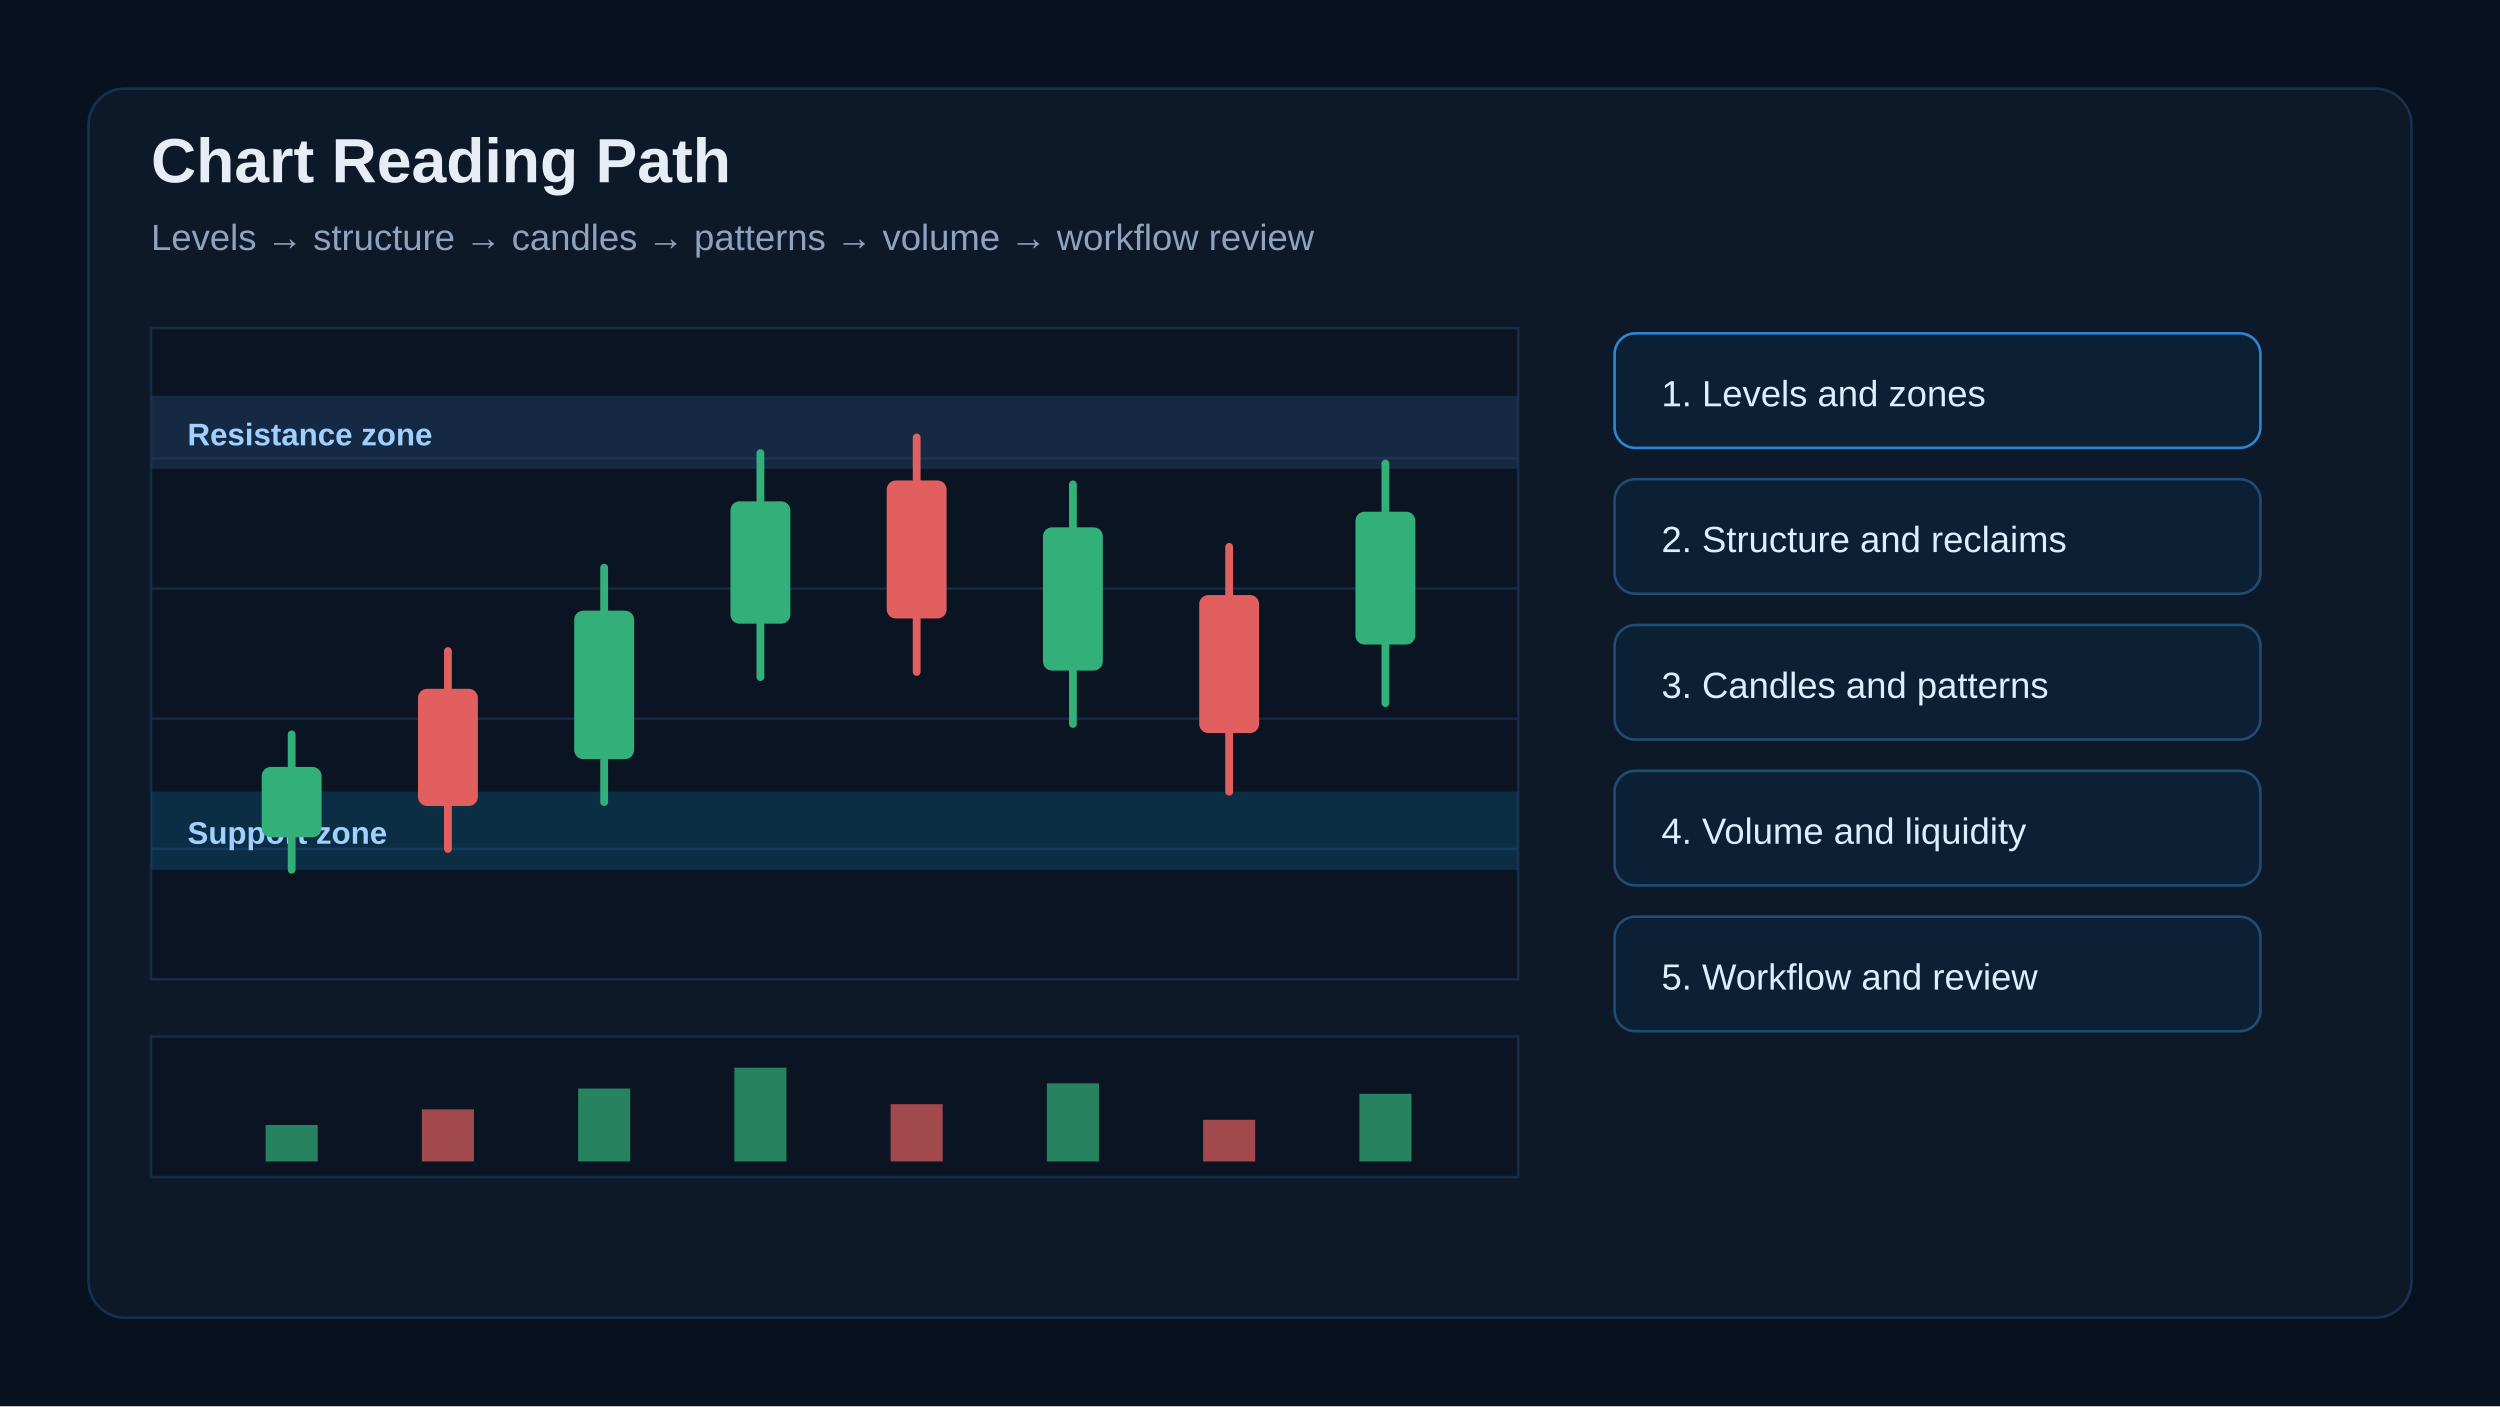
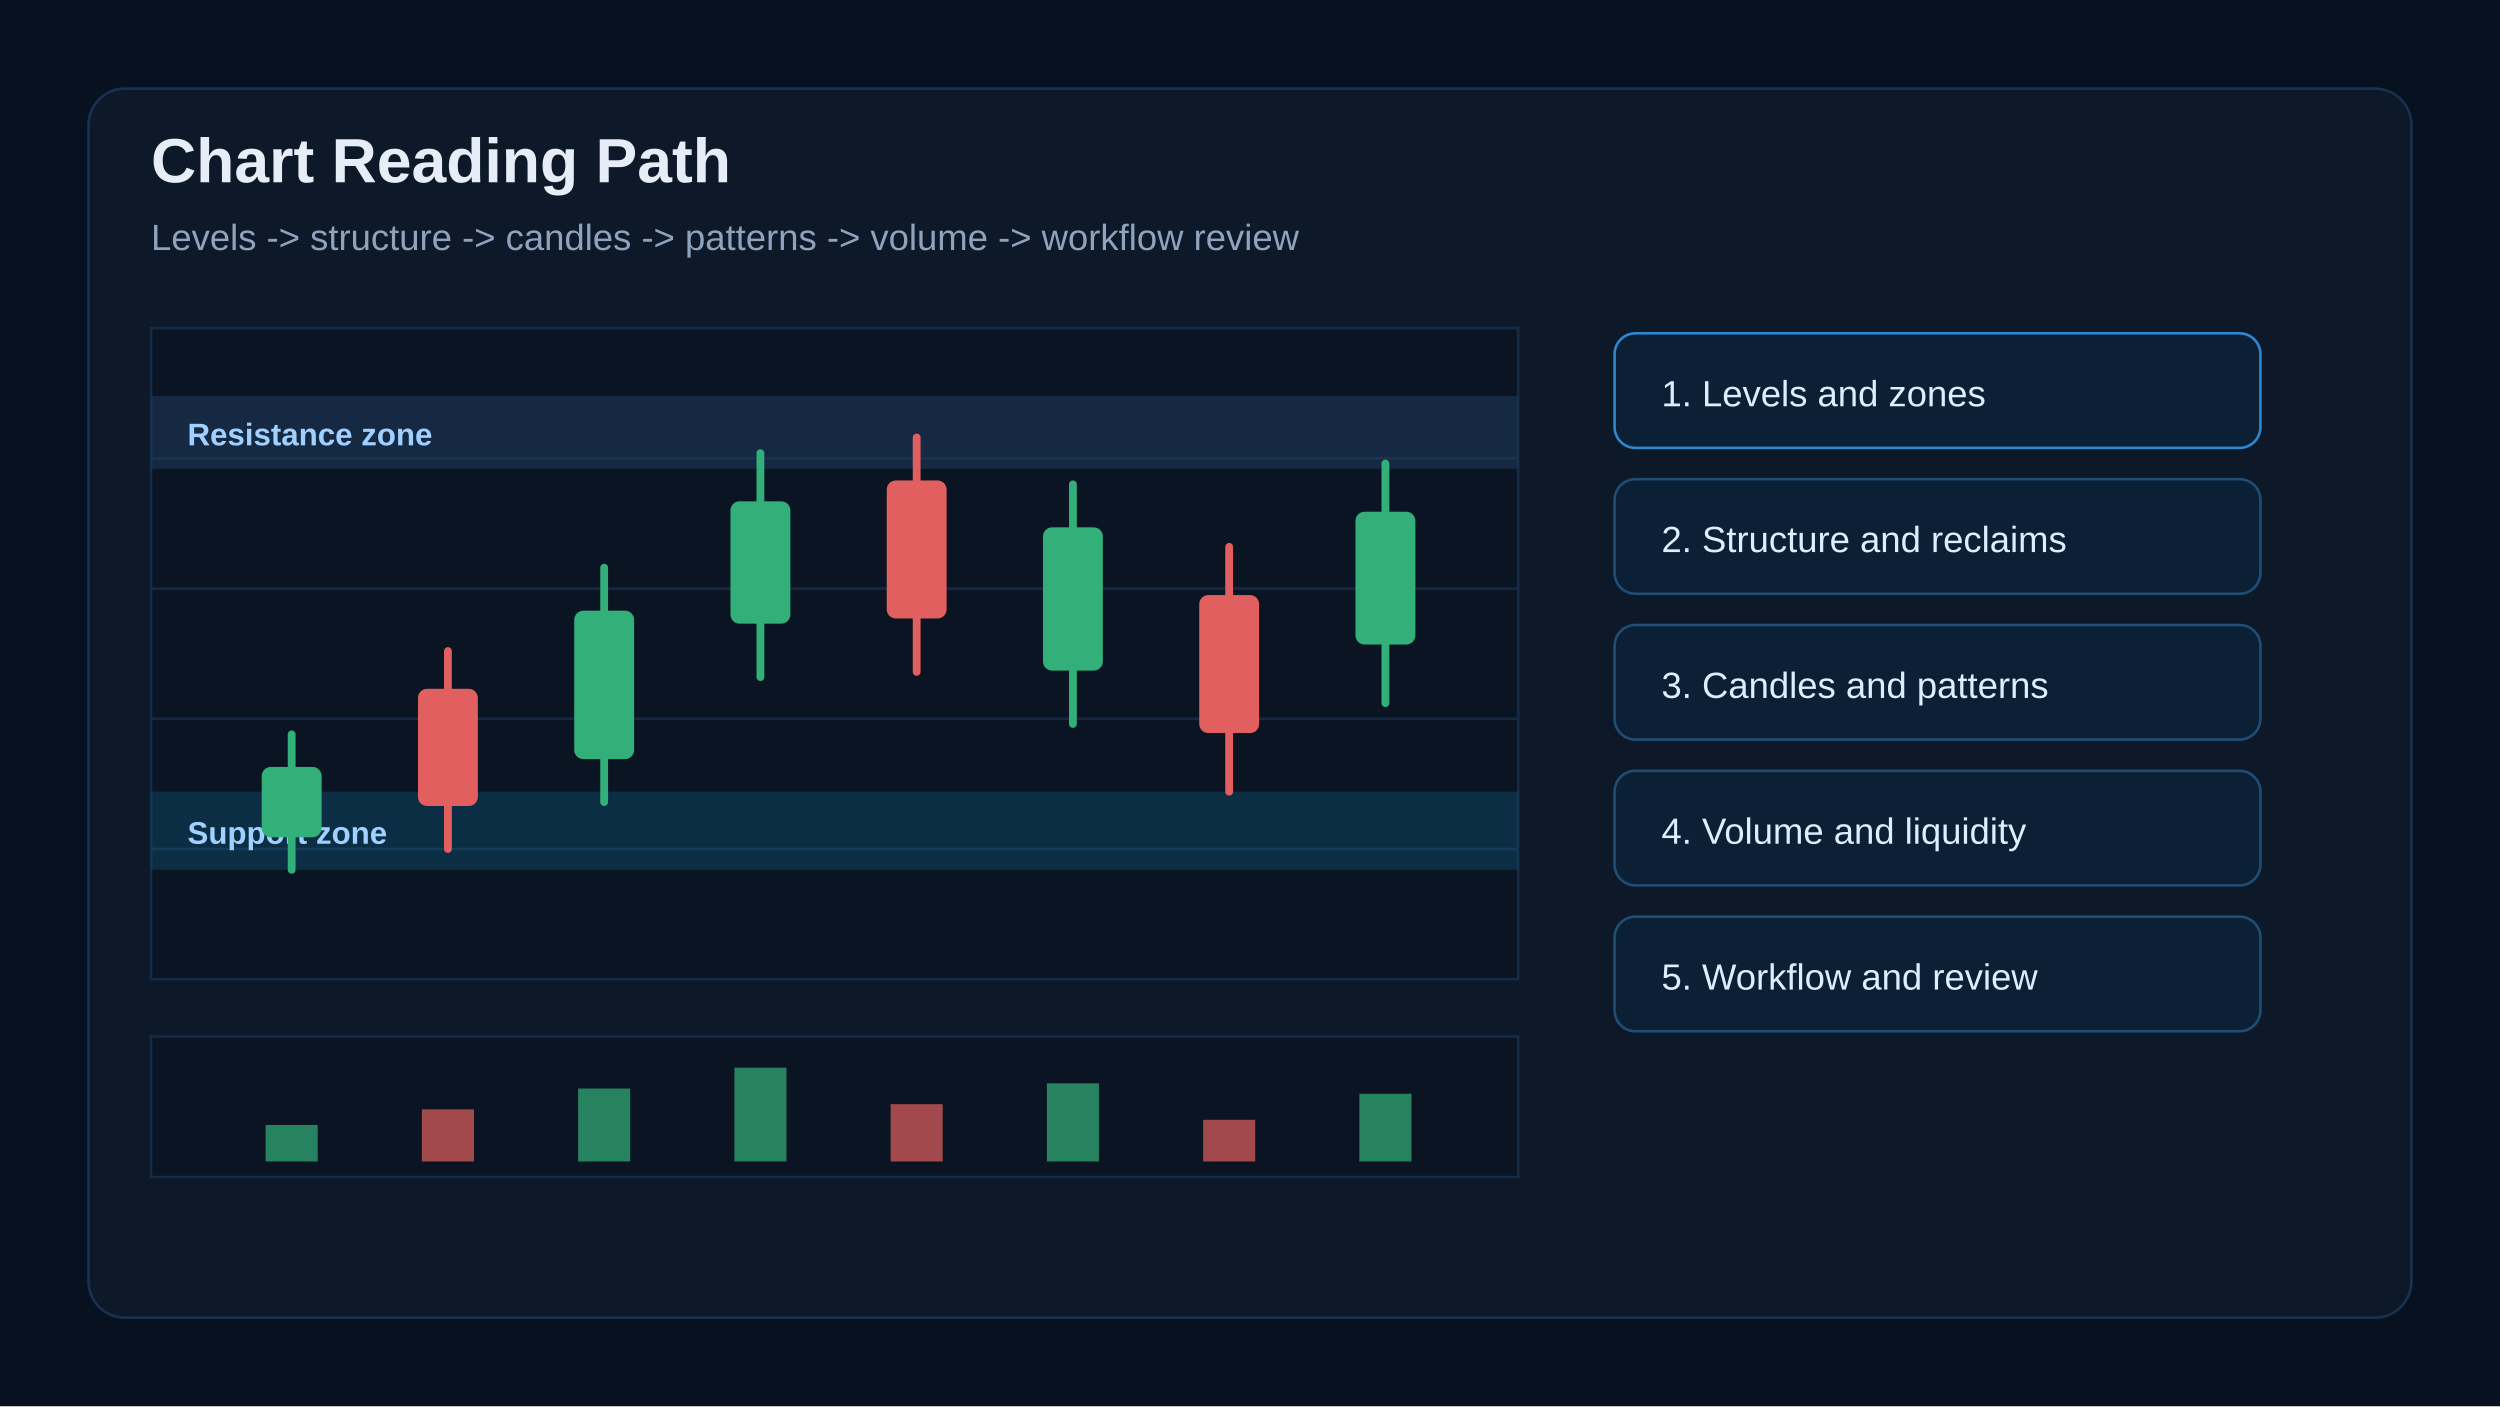
<svg xmlns="http://www.w3.org/2000/svg" width="960" height="540" viewBox="0 0 960 540" role="img" aria-labelledby="title desc">
  <rect width="960" height="540" fill="#07111f" />
  <rect x="34" y="34" width="892" height="472" rx="14" fill="#0d1828" stroke="#18314f" />
  <text x="58" y="70" fill="#e6edf7" font-family="Arial, sans-serif" font-size="24" font-weight="700">Chart Reading Path</text>
-   <text x="58" y="96" fill="#8fa3bd" font-family="Arial, sans-serif" font-size="14">Levels → structure → candles → patterns → volume → workflow review</text>
+   <text x="58" y="96" fill="#8fa3bd" font-family="Arial, sans-serif" font-size="14">Levels -&gt; structure -&gt; candles -&gt; patterns -&gt; volume -&gt; workflow review</text>
  <rect x="58" y="126" width="525" height="250" fill="#0a1422" stroke="#152b46" />
  <g stroke="#162943">
    <line x1="58" y1="176" x2="583" y2="176" />
    <line x1="58" y1="226" x2="583" y2="226" />
    <line x1="58" y1="276" x2="583" y2="276" />
    <line x1="58" y1="326" x2="583" y2="326" />
  </g>
  <rect x="58" y="152" width="525" height="28" fill="#1d3d5d" opacity=".55" />
  <rect x="58" y="304" width="525" height="30" fill="#0f5f86" opacity=".35" />
  <text x="72" y="171" fill="#9fd0ff" font-family="Arial, sans-serif" font-size="12" font-weight="700">Resistance zone</text>
  <text x="72" y="324" fill="#9fd0ff" font-family="Arial, sans-serif" font-size="12" font-weight="700">Support zone</text>
  <g stroke-linecap="round" stroke-width="3">
    <g stroke="#33b07a" fill="#33b07a">
      <line x1="112" y1="282" x2="112" y2="334" />
      <rect x="102" y="296" width="20" height="24" rx="2" />
    </g>
    <g stroke="#e25f5f" fill="#e25f5f">
      <line x1="172" y1="250" x2="172" y2="326" />
      <rect x="162" y="266" width="20" height="42" rx="2" />
    </g>
    <g stroke="#33b07a" fill="#33b07a">
      <line x1="232" y1="218" x2="232" y2="308" />
      <rect x="222" y="236" width="20" height="54" rx="2" />
    </g>
    <g stroke="#33b07a" fill="#33b07a">
      <line x1="292" y1="174" x2="292" y2="260" />
      <rect x="282" y="194" width="20" height="44" rx="2" />
    </g>
    <g stroke="#e25f5f" fill="#e25f5f">
      <line x1="352" y1="168" x2="352" y2="258" />
      <rect x="342" y="186" width="20" height="50" rx="2" />
    </g>
    <g stroke="#33b07a" fill="#33b07a">
      <line x1="412" y1="186" x2="412" y2="278" />
      <rect x="402" y="204" width="20" height="52" rx="2" />
    </g>
    <g stroke="#e25f5f" fill="#e25f5f">
      <line x1="472" y1="210" x2="472" y2="304" />
      <rect x="462" y="230" width="20" height="50" rx="2" />
    </g>
    <g stroke="#33b07a" fill="#33b07a">
      <line x1="532" y1="178" x2="532" y2="270" />
      <rect x="522" y="198" width="20" height="48" rx="2" />
    </g>
  </g>
  <rect x="58" y="398" width="525" height="54" fill="#0a1422" stroke="#152b46" />
  <g opacity=".7">
    <rect x="102" y="432" width="20" height="14" fill="#33b07a" />
    <rect x="162" y="426" width="20" height="20" fill="#e25f5f" />
    <rect x="222" y="418" width="20" height="28" fill="#33b07a" />
    <rect x="282" y="410" width="20" height="36" fill="#33b07a" />
    <rect x="342" y="424" width="20" height="22" fill="#e25f5f" />
    <rect x="402" y="416" width="20" height="30" fill="#33b07a" />
    <rect x="462" y="430" width="20" height="16" fill="#e25f5f" />
    <rect x="522" y="420" width="20" height="26" fill="#33b07a" />
  </g>
  <g font-family="Arial, sans-serif" font-size="14">
    <rect x="620" y="128" width="248" height="44" rx="8" fill="#0b2035" stroke="#2f86d1" />
    <text x="638" y="156" fill="#dcefff">1. Levels and zones</text>
    <rect x="620" y="184" width="248" height="44" rx="8" fill="#0b2035" stroke="#204d73" />
    <text x="638" y="212" fill="#dcefff">2. Structure and reclaims</text>
    <rect x="620" y="240" width="248" height="44" rx="8" fill="#0b2035" stroke="#204d73" />
    <text x="638" y="268" fill="#dcefff">3. Candles and patterns</text>
    <rect x="620" y="296" width="248" height="44" rx="8" fill="#0b2035" stroke="#204d73" />
    <text x="638" y="324" fill="#dcefff">4. Volume and liquidity</text>
    <rect x="620" y="352" width="248" height="44" rx="8" fill="#0b2035" stroke="#204d73" />
    <text x="638" y="380" fill="#dcefff">5. Workflow and review</text>
  </g>
</svg>
